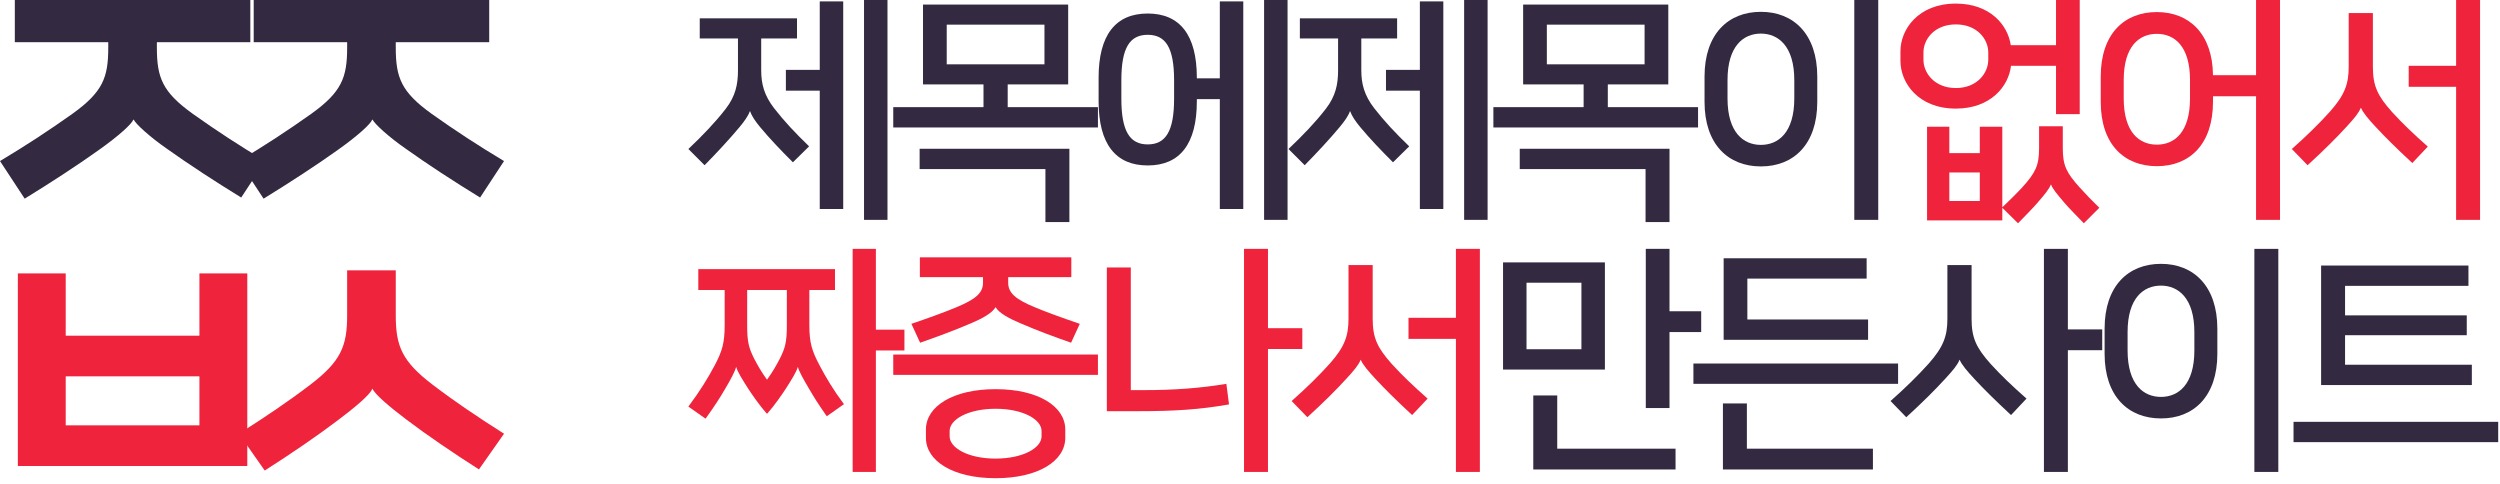
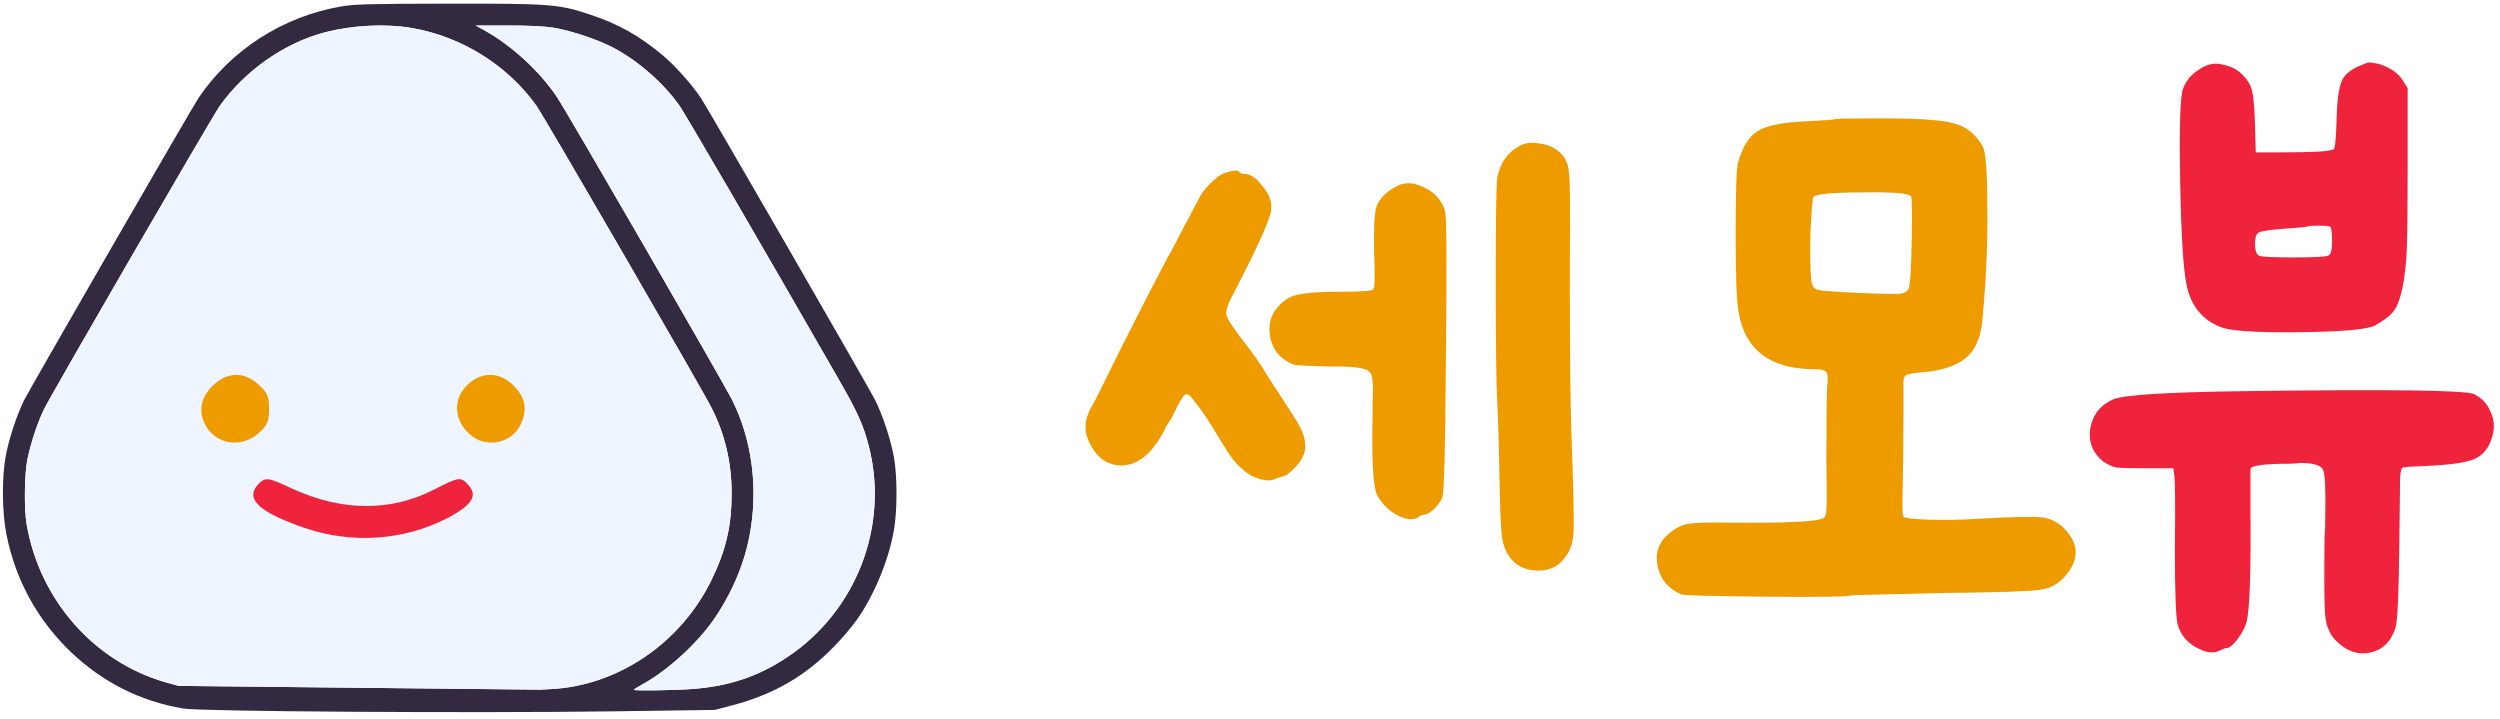
- <svg xmlns="http://www.w3.org/2000/svg" width="248" height="48" viewBox="0 0 248 48" fill="none">
-   <path d="M39.26 26.82V31.304C39.26 34.356 39.9 35.863 42.915 38.162C45.138 39.858 47.437 41.403 49.999 43.023L47.512 46.565C44.912 44.907 42.312 43.136 40.277 41.591C38.619 40.347 37.187 39.104 36.961 38.577H36.923C36.735 39.142 35.153 40.461 33.495 41.704C31.46 43.249 28.86 45.02 26.26 46.678L23.697 43.023C26.26 41.403 28.558 39.858 30.781 38.162C33.796 35.863 34.437 34.356 34.437 31.304V26.82H39.26Z" fill="#EF233C" />
-   <path d="M19.783 42.194V37.333H6.519V42.194H19.783ZM24.531 46.226H1.771V27.122H6.519V33.301H19.783V27.122H24.531V46.226Z" fill="#EF233C" />
-   <path d="M25.167 4.183V0H48.529V4.183H39.26V4.71C39.26 7.687 39.787 9.119 42.84 11.305C45.176 12.963 47.361 14.394 49.999 15.977L47.625 19.595C44.987 17.974 42.387 16.279 40.277 14.771C38.581 13.603 37.15 12.284 36.961 11.87H36.923C36.773 12.284 35.567 13.415 33.495 14.884C31.384 16.392 28.784 18.087 26.147 19.707L23.697 15.977C26.335 14.394 28.52 12.963 30.857 11.305C33.909 9.119 34.437 7.687 34.437 4.71V4.183H25.167Z" fill="#332941" />
-   <path d="M1.47 4.183V0H24.832V4.183H15.562V4.71C15.562 7.687 16.09 9.119 19.142 11.305C21.479 12.963 23.664 14.394 26.302 15.977L23.928 19.595C21.29 17.974 18.69 16.279 16.58 14.771C14.884 13.603 13.452 12.284 13.264 11.87H13.226C13.075 12.284 11.87 13.415 9.797 14.884C7.687 16.392 5.087 18.087 2.449 19.707L0 15.977C2.638 14.394 4.823 12.963 7.16 11.305C10.212 9.119 10.739 7.687 10.739 4.71V4.183H1.47Z" fill="#332941" />
-   <path d="M245.206 36.181V38.197H230.254V26.341H244.87V28.357H232.63V31.285H244.702V33.253H232.63V36.181H245.206ZM227.518 41.845H247.822V43.861H227.518V41.845Z" fill="#332941" />
-   <path d="M226.009 46.813H223.633V24.685H226.009V46.813ZM214.369 26.173C217.609 26.173 219.961 28.381 219.961 32.605V35.101C219.961 39.325 217.609 41.509 214.369 41.509C211.129 41.509 208.777 39.325 208.777 35.101V32.605C208.777 28.357 211.129 26.173 214.369 26.173ZM214.369 39.373C216.097 39.373 217.681 38.149 217.681 34.765V32.941C217.681 29.557 216.073 28.333 214.369 28.333C212.641 28.333 211.057 29.557 211.057 32.941V34.765C211.057 38.149 212.641 39.373 214.369 39.373Z" fill="#332941" />
-   <path d="M208.541 32.677V34.741H205.133V46.813H202.757V24.685H205.133V32.677H208.541ZM194.405 35.701H194.381C194.165 36.229 193.757 36.709 192.989 37.549C192.005 38.629 190.733 39.901 189.101 41.389L187.541 39.781C189.005 38.485 190.253 37.261 191.333 36.061C192.797 34.405 193.181 33.325 193.181 31.621V26.293H195.581V31.621C195.581 33.517 196.037 34.501 197.501 36.133C198.533 37.261 199.589 38.269 201.029 39.541L199.493 41.173C197.837 39.637 196.757 38.557 195.845 37.573C195.173 36.853 194.597 36.181 194.405 35.701Z" fill="#332941" />
-   <path d="M167.986 36.061H188.29V38.077H167.986V36.061ZM173.29 40.021V44.509H185.794V46.573H170.914V40.021H173.29ZM170.986 25.621H185.17V27.637H173.338V31.693H185.314V33.709H170.986V25.621Z" fill="#332941" />
-   <path d="M159.206 26.029V36.661H149.102V26.029H159.206ZM168.758 30.877V32.941H165.614V40.477H163.262V24.685H165.614V30.877H168.758ZM154.478 39.229V44.509H166.214V46.573H152.102V39.229H154.478ZM151.43 28.045V34.645H156.878V28.045H151.43Z" fill="#332941" />
-   <path d="M146.803 46.813H144.427V33.613H139.723V31.525H144.427V24.685H146.803V46.813ZM134.995 35.701H134.971C134.755 36.229 134.347 36.709 133.579 37.549C132.595 38.629 131.323 39.901 129.691 41.389L128.131 39.781C129.595 38.485 130.843 37.261 131.923 36.061C133.387 34.405 133.771 33.325 133.771 31.621V26.293H136.171V31.621C136.171 33.517 136.627 34.501 138.091 36.133C139.123 37.261 140.179 38.269 141.619 39.541L140.083 41.173C138.427 39.637 137.347 38.557 136.435 37.573C135.763 36.853 135.187 36.181 134.995 35.701Z" fill="#EF233C" />
-   <path d="M129.191 32.557V34.621H125.783V46.813H123.407V24.685H125.783V32.557H129.191ZM112.175 26.533V38.701H113.375C116.495 38.701 119.039 38.509 121.655 38.077L121.919 40.117C119.063 40.621 116.543 40.789 112.943 40.789H109.799V26.533H112.175Z" fill="#EF233C" />
-   <path d="M98.763 38.605C102.987 38.605 105.675 40.309 105.675 42.613V43.429C105.675 45.733 102.987 47.437 98.763 47.437C94.539 47.437 91.851 45.733 91.851 43.429V42.613C91.851 40.309 94.539 38.605 98.763 38.605ZM100.011 27.493V28.045C100.011 29.077 100.779 29.701 102.627 30.469C103.707 30.925 105.219 31.477 107.115 32.125L106.251 33.997C104.475 33.373 102.963 32.821 101.187 32.053C100.179 31.621 99.123 31.093 98.763 30.469C98.403 31.093 97.371 31.621 96.363 32.053C94.563 32.821 93.051 33.373 91.275 33.997L90.411 32.125C92.307 31.477 93.819 30.925 94.899 30.469C96.747 29.701 97.515 29.077 97.515 28.045V27.493H91.251V25.525H106.275V27.493H100.011ZM88.611 35.173H108.915V37.189H88.611V35.173ZM98.763 45.493C101.475 45.493 103.323 44.437 103.323 43.285V42.757C103.323 41.605 101.475 40.549 98.763 40.549C96.051 40.549 94.203 41.605 94.203 42.757V43.285C94.203 44.437 96.051 45.493 98.763 45.493Z" fill="#EF233C" />
-   <path d="M82.831 26.701V28.765H80.287V32.245C80.287 34.021 80.551 34.837 81.319 36.277C81.943 37.453 82.615 38.605 83.719 40.093L82.015 41.293C81.127 40.021 80.743 39.397 80.239 38.533C79.687 37.597 79.255 36.829 79.159 36.421H79.135C79.015 36.877 78.535 37.645 77.983 38.509C77.599 39.109 76.783 40.285 76.111 41.029H76.063C75.391 40.285 74.575 39.109 74.191 38.509C73.639 37.645 73.159 36.877 73.039 36.421H73.015C72.919 36.829 72.511 37.597 71.959 38.533C71.455 39.397 70.927 40.237 69.991 41.533L68.287 40.333C69.487 38.725 70.255 37.453 70.879 36.277C71.647 34.837 71.887 34.021 71.887 32.245V28.765H69.271V26.701H82.831ZM86.887 34.765V46.813H84.583V24.685H86.887V32.701H89.719V34.765H86.887ZM74.815 35.581C75.151 36.229 75.535 36.901 76.087 37.669C76.639 36.901 77.023 36.229 77.359 35.581C77.887 34.525 78.055 33.949 78.055 32.269V28.765H74.119V32.269C74.119 33.949 74.287 34.525 74.815 35.581Z" fill="#EF233C" />
-   <path d="M246.022 21.813H243.646V8.613H238.942V6.525H243.646V-0.315H246.022V21.813ZM234.214 10.701H234.19C233.974 11.229 233.566 11.709 232.798 12.549C231.814 13.629 230.542 14.901 228.91 16.389L227.35 14.781C228.814 13.485 230.062 12.261 231.142 11.061C232.606 9.405 232.99 8.325 232.99 6.621V1.293H235.39V6.621C235.39 8.517 235.846 9.501 237.31 11.133C238.342 12.261 239.398 13.269 240.838 14.541L239.302 16.173C237.646 14.637 236.566 13.557 235.654 12.573C234.982 11.853 234.406 11.181 234.214 10.701Z" fill="#EF233C" />
-   <path d="M226.177 21.813H223.801V9.549H219.529V10.101C219.529 14.325 217.201 16.485 213.961 16.485C210.721 16.485 208.393 14.325 208.393 10.101V7.605C208.393 3.357 210.721 1.197 213.961 1.197C217.153 1.197 219.481 3.333 219.529 7.461H223.801V-0.315H226.177V21.813ZM213.961 14.349C215.689 14.349 217.249 13.149 217.249 9.765V7.941C217.249 4.557 215.689 3.357 213.961 3.357C212.233 3.357 210.673 4.557 210.673 7.941V9.765C210.673 13.149 212.233 14.349 213.961 14.349Z" fill="#EF233C" />
-   <path d="M206.309 11.325H203.957V6.525H199.493C199.253 8.565 197.477 10.773 194.021 10.773C190.277 10.773 188.525 8.205 188.525 6.045V5.085C188.525 2.925 190.277 0.357 194.021 0.357C197.429 0.357 199.181 2.493 199.469 4.485H203.957V-0.315H206.309V11.325ZM203.453 18.285C203.285 18.741 202.877 19.245 202.061 20.181C201.581 20.733 200.789 21.525 200.189 22.149L198.629 20.613V21.861H191.165V12.573H193.373V15.189H196.397V12.573H198.629V20.565C199.253 19.965 199.949 19.293 200.621 18.573C201.893 17.157 202.277 16.437 202.277 14.733V12.525H204.629V14.733C204.629 16.437 205.013 17.157 206.285 18.573C206.957 19.317 207.605 19.989 208.253 20.613L206.717 22.149C206.117 21.525 205.325 20.733 204.845 20.181C204.029 19.221 203.621 18.741 203.453 18.285ZM194.021 8.733C196.133 8.733 197.237 7.245 197.237 5.925V5.205C197.237 3.885 196.133 2.421 194.021 2.421C191.909 2.421 190.805 3.885 190.805 5.205V5.925C190.805 7.245 191.909 8.733 194.021 8.733ZM193.373 19.941H196.397V17.109H193.373V19.941Z" fill="#EF233C" />
-   <path d="M186.322 21.813H183.946V-0.315H186.322V21.813ZM174.682 1.173C177.922 1.173 180.274 3.381 180.274 7.605V10.101C180.274 14.325 177.922 16.509 174.682 16.509C171.442 16.509 169.09 14.325 169.09 10.101V7.605C169.09 3.357 171.442 1.173 174.682 1.173ZM174.682 14.373C176.41 14.373 177.994 13.149 177.994 9.765V7.941C177.994 4.557 176.386 3.333 174.682 3.333C172.954 3.333 171.37 4.557 171.37 7.941V9.765C171.37 13.149 172.954 14.373 174.682 14.373Z" fill="#332941" />
-   <path d="M165.495 0.453V8.373H159.495V10.629H168.447V12.645H148.143V10.629H157.095V8.373H151.095V0.453H165.495ZM150.759 16.773V14.757H165.615V22.029H163.239V16.773H150.759ZM163.143 6.381V2.445H153.447V6.381H163.143Z" fill="#332941" />
-   <path d="M133.938 11.037H133.914C133.746 11.517 133.362 12.045 132.882 12.621C131.922 13.773 130.698 15.093 129.426 16.389L127.818 14.781C129.258 13.413 130.506 12.117 131.538 10.773C132.498 9.525 132.738 8.349 132.738 6.981V3.813H128.946V1.821H138.594V3.813H135.042V6.981C135.042 8.349 135.354 9.477 136.314 10.725C137.322 12.021 138.378 13.149 139.794 14.517L138.186 16.101C136.914 14.829 135.906 13.773 134.946 12.621C134.466 12.045 134.106 11.517 133.938 11.037ZM140.85 6.933V0.141H143.178V20.733H140.85V8.997H137.49V6.933H140.85ZM147.57 -0.315V21.813H145.242V-0.315H147.57Z" fill="#332941" />
-   <path d="M113.854 1.341C117.046 1.341 118.726 3.477 118.726 7.701V7.773H121.006V0.141H123.334V20.733H121.006V9.837H118.726V10.053C118.726 14.277 117.046 16.413 113.854 16.413C110.662 16.413 108.982 14.277 108.982 10.053V7.701C108.982 3.477 110.662 1.341 113.854 1.341ZM127.726 -0.315V21.813H125.398V-0.315H127.726ZM113.854 14.325C115.63 14.325 116.47 13.029 116.47 9.789V7.965C116.47 4.725 115.63 3.453 113.854 3.453C112.078 3.453 111.238 4.725 111.238 7.965V9.789C111.238 13.029 112.078 14.325 113.854 14.325Z" fill="#332941" />
-   <path d="M105.963 0.453V8.373H99.963V10.629H108.915V12.645H88.611V10.629H97.563V8.373H91.563V0.453H105.963ZM91.227 16.773V14.757H106.083V22.029H103.707V16.773H91.227ZM103.611 6.381V2.445H93.915V6.381H103.611Z" fill="#332941" />
-   <path d="M74.407 11.037H74.383C74.215 11.517 73.831 12.045 73.351 12.621C72.391 13.773 71.167 15.093 69.895 16.389L68.287 14.781C69.727 13.413 70.975 12.117 72.007 10.773C72.967 9.525 73.207 8.349 73.207 6.981V3.813H69.415V1.821H79.063V3.813H75.511V6.981C75.511 8.349 75.823 9.477 76.783 10.725C77.791 12.021 78.847 13.149 80.263 14.517L78.655 16.101C77.383 14.829 76.375 13.773 75.415 12.621C74.935 12.045 74.575 11.517 74.407 11.037ZM81.319 6.933V0.141H83.647V20.733H81.319V8.997H77.959V6.933H81.319ZM88.039 -0.315V21.813H85.711V-0.315H88.039Z" fill="#332941" />
+ <svg xmlns="http://www.w3.org/2000/svg" width="247" height="71" viewBox="0 0 247 71" fill="none">
+   <path d="M233.397 6.393C233.745 6.244 233.969 6.169 234.069 6.169C234.218 6.169 234.541 6.219 235.039 6.318C236.134 6.667 236.906 7.189 237.354 7.886L237.876 8.708V16.995C237.876 20.28 237.851 22.719 237.802 24.312C237.752 25.905 237.602 27.298 237.354 28.493C237.105 29.638 236.781 30.434 236.383 30.882C236.035 31.28 235.462 31.703 234.666 32.151C233.919 32.55 231.406 32.774 227.125 32.823C222.894 32.873 220.306 32.699 219.36 32.301C217.618 31.604 216.523 30.285 216.075 28.344C215.727 26.9 215.503 23.441 215.403 17.966C215.304 12.49 215.403 9.404 215.702 8.708C216 7.961 216.498 7.364 217.195 6.916C217.892 6.418 218.589 6.219 219.285 6.318C220.231 6.468 220.953 6.791 221.451 7.289C221.998 7.787 222.347 8.334 222.496 8.932C222.645 9.529 222.745 10.649 222.795 12.291L222.869 15.054H225.482C228.519 15.054 230.211 14.954 230.559 14.755C230.709 14.656 230.808 13.635 230.858 11.694C230.908 9.852 231.082 8.608 231.381 7.961C231.679 7.314 232.351 6.791 233.397 6.393ZM230.186 22.371C230.037 22.321 229.639 22.296 228.992 22.296C228.394 22.296 228.071 22.321 228.021 22.371C227.971 22.421 227.2 22.495 225.706 22.595C224.313 22.694 223.467 22.819 223.168 22.968C222.919 23.117 222.795 23.466 222.795 24.013C222.795 24.76 222.944 25.183 223.243 25.282C223.541 25.382 224.661 25.432 226.602 25.432C228.842 25.432 230.012 25.357 230.111 25.208C230.311 25.108 230.41 24.635 230.41 23.789C230.41 22.943 230.335 22.47 230.186 22.371ZM221.675 38.647C236.059 38.448 243.65 38.547 244.446 38.946C245.243 39.344 245.79 39.941 246.089 40.737C246.437 41.484 246.487 42.281 246.238 43.127C245.94 44.222 245.342 44.968 244.446 45.367C243.6 45.715 242.008 45.939 239.668 46.038C238.324 46.088 237.578 46.138 237.428 46.188C237.279 46.188 237.179 46.511 237.13 47.158C237.13 47.756 237.105 49.921 237.055 53.654C237.005 58.532 236.881 61.319 236.682 62.016C236.234 63.41 235.388 64.231 234.143 64.48C232.899 64.729 231.754 64.306 230.709 63.211C230.161 62.613 229.838 61.842 229.738 60.896C229.639 59.95 229.614 57.362 229.663 53.131C229.713 52.634 229.738 51.912 229.738 50.966C229.788 48.328 229.713 46.81 229.514 46.412C229.315 45.964 228.568 45.74 227.274 45.74C226.876 45.79 226.553 45.815 226.304 45.815C223.715 45.815 222.396 45.989 222.347 46.337C222.347 46.486 222.347 47.955 222.347 50.742C222.396 56.566 222.272 60.125 221.973 61.419C221.824 61.966 221.525 62.539 221.077 63.136C220.629 63.733 220.256 64.032 219.957 64.032C219.858 64.032 219.659 64.107 219.36 64.256C218.713 64.604 217.917 64.505 216.971 63.957C216.075 63.46 215.478 62.738 215.179 61.792C214.98 61.245 214.88 58.731 214.88 54.251C214.93 49.772 214.905 47.308 214.806 46.86L214.731 46.263H211.969C210.475 46.263 209.505 46.238 209.057 46.188C208.659 46.088 208.236 45.889 207.788 45.59C206.742 44.744 206.319 43.649 206.518 42.305C206.767 40.962 207.514 40.016 208.758 39.468C209.754 39.02 214.059 38.746 221.675 38.647Z" fill="#EF233C" />
+   <path d="M178.353 11.993C180.294 11.893 181.289 11.819 181.339 11.769C181.389 11.719 182.957 11.694 186.043 11.694C189.676 11.694 192.041 11.868 193.136 12.217C194.281 12.515 195.201 13.262 195.898 14.457C196.197 15.054 196.346 17.045 196.346 20.43C196.396 23.814 196.247 27.398 195.898 31.181C195.799 32.973 195.326 34.292 194.48 35.138C193.683 35.934 192.414 36.457 190.672 36.706C189.477 36.806 188.731 36.905 188.432 37.005C188.233 37.054 188.109 37.253 188.059 37.602C188.059 37.95 188.059 39.17 188.059 41.26C188.059 43.849 188.034 46.138 187.984 48.129C187.934 49.921 187.959 50.892 188.059 51.041C188.158 51.19 188.98 51.29 190.523 51.34C192.115 51.389 193.708 51.364 195.301 51.265C198.785 51.066 200.901 51.016 201.647 51.116C202.394 51.165 203.091 51.464 203.738 52.012C205.53 53.704 205.53 55.446 203.738 57.238C203.14 57.835 202.369 58.184 201.423 58.283C200.478 58.432 197.392 58.532 192.165 58.582C186.093 58.731 183.032 58.806 182.982 58.806C182.783 58.955 179.995 59.005 174.62 58.955C169.244 58.905 166.407 58.831 166.108 58.731C164.864 58.184 164.092 57.288 163.794 56.043C163.495 54.749 163.819 53.679 164.764 52.833C165.362 52.285 165.984 51.937 166.631 51.788C167.328 51.638 168.771 51.589 170.961 51.638C176.536 51.688 179.597 51.539 180.145 51.19C180.344 51.091 180.443 50.817 180.443 50.369C180.493 49.871 180.493 48.229 180.443 45.441C180.443 41.708 180.468 39.344 180.518 38.349C180.617 37.453 180.593 36.93 180.443 36.781C180.344 36.581 179.97 36.482 179.323 36.482C174.943 36.482 172.43 34.615 171.783 30.882C171.583 29.937 171.484 27.398 171.484 23.267C171.484 19.086 171.559 16.697 171.708 16.099C172.156 14.507 172.803 13.461 173.649 12.963C174.495 12.416 176.063 12.092 178.353 11.993ZM188.805 19.384C188.557 19.086 186.964 18.961 184.027 19.011C181.09 19.011 179.473 19.16 179.174 19.459C179.074 19.559 178.975 20.728 178.875 22.968C178.826 25.208 178.85 26.776 178.95 27.672C179 28.219 179.224 28.543 179.622 28.642C180.02 28.742 181.364 28.841 183.654 28.941C185.993 29.041 187.362 29.066 187.76 29.016C188.158 28.966 188.432 28.792 188.581 28.493C188.731 28.145 188.83 26.577 188.88 23.789C188.93 21.002 188.905 19.534 188.805 19.384Z" fill="#EE9B00" />
+   <path d="M150.17 14.409C150.668 14.111 151.315 14.036 152.112 14.185C152.908 14.285 153.555 14.559 154.053 15.007C154.103 15.056 154.153 15.106 154.202 15.156C154.7 15.604 154.974 16.276 155.024 17.172C155.123 18.018 155.148 20.856 155.098 25.684C155.098 26.381 155.098 26.928 155.098 27.327C155.098 34.594 155.148 39.672 155.248 42.559C155.447 48.084 155.521 51.394 155.472 52.489C155.422 53.584 155.148 54.431 154.65 55.028C154.003 55.974 153.057 56.422 151.813 56.372C150.569 56.322 149.648 55.825 149.05 54.879C148.702 54.381 148.478 53.734 148.378 52.937C148.279 52.091 148.204 50.274 148.154 47.487C148.105 44.301 148.03 41.737 147.93 39.796C147.831 37.954 147.781 33.972 147.781 27.849C147.781 21.677 147.831 18.242 147.93 17.545C148.229 16.052 148.976 15.007 150.17 14.409ZM120.976 17.097C121.872 16.799 122.369 16.774 122.469 17.023C122.569 17.122 122.718 17.172 122.917 17.172C123.514 17.172 124.112 17.57 124.709 18.367C125.356 19.113 125.655 19.86 125.605 20.607C125.605 21.453 124.236 24.489 121.498 29.716C121.2 30.363 121.1 30.861 121.2 31.209C121.299 31.558 121.747 32.255 122.544 33.3C123.888 35.042 124.684 36.162 124.933 36.66C124.933 36.66 125.232 37.133 125.829 38.079C127.322 40.319 128.218 41.737 128.517 42.335C128.816 42.932 128.965 43.529 128.965 44.127C128.965 45.023 128.368 45.944 127.173 46.889C127.024 46.989 126.825 47.064 126.576 47.113C126.227 47.213 125.953 47.312 125.754 47.412C125.406 47.512 124.908 47.462 124.261 47.263C123.664 47.064 123.141 46.74 122.693 46.292C122.145 45.894 121.449 44.973 120.602 43.529C119.457 41.588 118.512 40.194 117.765 39.348C117.516 39 117.292 38.875 117.093 38.975C116.944 39.074 116.67 39.497 116.272 40.244C115.873 41.09 115.625 41.563 115.525 41.663C115.425 41.812 115.326 41.961 115.226 42.111C114.778 43.106 114.206 43.977 113.509 44.724C112.713 45.52 111.841 45.944 110.896 45.993C109.95 45.993 109.178 45.695 108.581 45.097C107.984 44.5 107.561 43.753 107.312 42.857C107.113 41.961 107.337 40.991 107.984 39.945C108.033 39.896 108.954 38.054 110.746 34.42C112.638 30.687 113.783 28.447 114.181 27.7C115.027 26.057 115.625 24.937 115.973 24.34C116.72 22.896 117.242 21.901 117.541 21.353C117.889 20.706 118.188 20.134 118.437 19.636C118.686 19.138 119.059 18.64 119.557 18.143C120.105 17.595 120.577 17.247 120.976 17.097ZM137.776 18.516C138.622 17.968 139.593 17.968 140.688 18.516C141.783 19.014 142.48 19.81 142.778 20.905C142.928 21.503 142.953 26.306 142.853 35.316C142.803 44.276 142.679 48.905 142.48 49.204C142.33 49.553 142.057 49.926 141.658 50.324C141.26 50.672 140.937 50.847 140.688 50.847C140.538 50.847 140.364 50.921 140.165 51.071C139.667 51.419 138.97 51.369 138.074 50.921C137.178 50.424 136.506 49.752 136.058 48.905C135.66 48.109 135.511 45.471 135.61 40.991C135.61 40.642 135.61 40.194 135.61 39.647C135.71 37.954 135.61 36.984 135.312 36.735C135.063 36.436 134.167 36.262 132.624 36.212C132.076 36.212 131.653 36.212 131.354 36.212C129.562 36.162 128.467 36.112 128.069 36.063C127.721 36.013 127.372 35.864 127.024 35.615C126.128 35.017 125.605 34.171 125.456 33.076C125.306 31.981 125.58 31.06 126.277 30.313C126.825 29.666 127.472 29.268 128.218 29.119C129.015 28.92 130.458 28.82 132.549 28.82C134.54 28.82 135.585 28.745 135.685 28.596C135.834 28.447 135.859 27.202 135.76 24.863C135.71 22.672 135.785 21.204 135.984 20.457C136.233 19.711 136.83 19.064 137.776 18.516Z" fill="#EE9B00" />
+   <path d="M33.605 0.656C27.935 1.65 22.808 4.943 19.624 9.666C18.971 10.629 3.049 38.234 2.381 39.539C1.666 40.983 0.843 43.469 0.547 45.162C0.175 47.228 0.206 50.63 0.625 52.743C1.511 57.263 3.685 61.256 7.041 64.456C10.148 67.407 13.861 69.287 18.101 70.002C19.764 70.297 46.514 70.468 60.51 70.281L70.608 70.141L72.394 69.675C76.526 68.573 79.618 66.77 82.507 63.772C83.237 63.027 84.2 61.877 84.651 61.24C86.375 58.801 87.804 55.337 88.317 52.386C88.659 50.475 88.659 47.026 88.317 45.162C88.006 43.438 87.198 40.968 86.453 39.508C85.785 38.187 69.909 10.66 69.241 9.666C68.309 8.283 66.647 6.435 65.45 5.441C63.12 3.499 61.116 2.38 58.273 1.433C55.198 0.407 54.374 0.345 44.184 0.361C36.261 0.376 35.003 0.407 33.605 0.656ZM40.704 2.769C45.628 3.623 50.149 6.45 53.007 10.458C53.722 11.452 69.458 38.591 70.328 40.346C71.633 42.941 72.285 45.706 72.285 48.735C72.285 51.966 71.726 54.374 70.297 57.294C67.252 63.57 60.976 67.796 54.297 68.091L53.365 68.138L17.651 67.765C17.62 67.765 17.014 67.594 16.299 67.392C9.247 65.341 3.903 59.236 2.629 51.78C2.365 50.242 2.412 46.793 2.722 45.318C3.064 43.686 3.763 41.605 4.369 40.393C5.27 38.607 20.991 11.468 21.721 10.458C24.175 6.994 28.106 4.244 32.067 3.204C34.801 2.489 38.079 2.318 40.704 2.769ZM54.778 2.753C56.596 3.079 59.112 3.934 60.619 4.726C63.089 6.046 65.559 8.206 67.144 10.458C67.718 11.281 74.818 23.46 82.895 37.535C84.713 40.688 85.319 42.024 85.847 44.121C87.851 51.997 84.589 60.401 77.785 64.922C74.911 66.848 71.99 67.811 68.371 68.075C66.367 68.215 62.608 68.262 62.608 68.153C62.608 68.122 63.058 67.842 63.617 67.532C66.118 66.134 69.117 63.353 70.732 60.898C73.233 57.108 74.445 53.147 74.445 48.735C74.445 45.457 73.699 42.226 72.317 39.477C71.322 37.535 56.114 11.219 55.027 9.588C53.318 7.025 50.522 4.462 47.788 2.955L46.995 2.52H50.196C52.401 2.52 53.831 2.598 54.778 2.753Z" fill="#332941" />
+   <path d="M40.704 2.769C45.628 3.623 50.149 6.45 53.007 10.458C53.722 11.452 69.458 38.591 70.328 40.346C71.633 42.941 72.285 45.706 72.285 48.735C72.285 51.966 71.726 54.374 70.297 57.294C67.252 63.57 60.976 67.796 54.297 68.091L53.365 68.138L17.651 67.765C17.62 67.765 17.014 67.594 16.299 67.392C9.247 65.341 3.903 59.236 2.629 51.78C2.365 50.242 2.412 46.793 2.722 45.318C3.064 43.686 3.763 41.605 4.369 40.393C5.27 38.607 20.991 11.468 21.721 10.458C24.175 6.994 28.106 4.244 32.067 3.204C34.801 2.489 38.079 2.318 40.704 2.769Z" fill="#EEF5FF" />
+   <path d="M54.778 2.753C56.596 3.079 59.112 3.934 60.619 4.726C63.089 6.046 65.559 8.206 67.144 10.458C67.718 11.281 74.818 23.46 82.895 37.535C84.713 40.688 85.319 42.024 85.847 44.121C87.851 51.997 84.589 60.401 77.785 64.922C74.911 66.848 71.99 67.811 68.371 68.075C66.367 68.215 62.608 68.262 62.608 68.153C62.608 68.122 63.058 67.842 63.617 67.532C66.118 66.134 69.117 63.353 70.732 60.898C73.233 57.108 74.445 53.147 74.445 48.735C74.445 45.457 73.699 42.226 72.317 39.477C71.322 37.535 56.114 11.219 55.027 9.588C53.318 7.025 50.522 4.462 47.788 2.955L46.995 2.52H50.196C52.401 2.52 53.831 2.598 54.778 2.753Z" fill="#EEF5FF" />
+   <path d="M20.96 38.169C19.842 39.302 19.594 40.591 20.246 41.912C21.27 43.925 23.847 44.334 25.555 42.792C26.424 42.006 26.579 41.66 26.579 40.402C26.579 39.144 26.424 38.798 25.555 38.012C24.096 36.66 22.388 36.723 20.96 38.169Z" fill="#EE9B00" />
+   <path d="M46.328 37.892C44.636 39.33 44.79 41.706 46.666 43.112C48.204 44.269 50.542 43.737 51.403 42.018C52.141 40.549 51.956 39.33 50.788 38.142C49.434 36.766 47.743 36.673 46.328 37.892Z" fill="#EE9B00" />
+   <path d="M25.458 47.911C24.216 49.308 25.614 50.612 30.023 52.133C34.773 53.779 39.958 53.407 44.305 51.14C46.665 49.867 47.224 48.967 46.261 47.911C45.516 47.072 45.361 47.104 42.815 48.408C38.499 50.581 33.717 50.519 28.812 48.252C26.421 47.135 26.204 47.104 25.458 47.911Z" fill="#EF233C" />
</svg>
